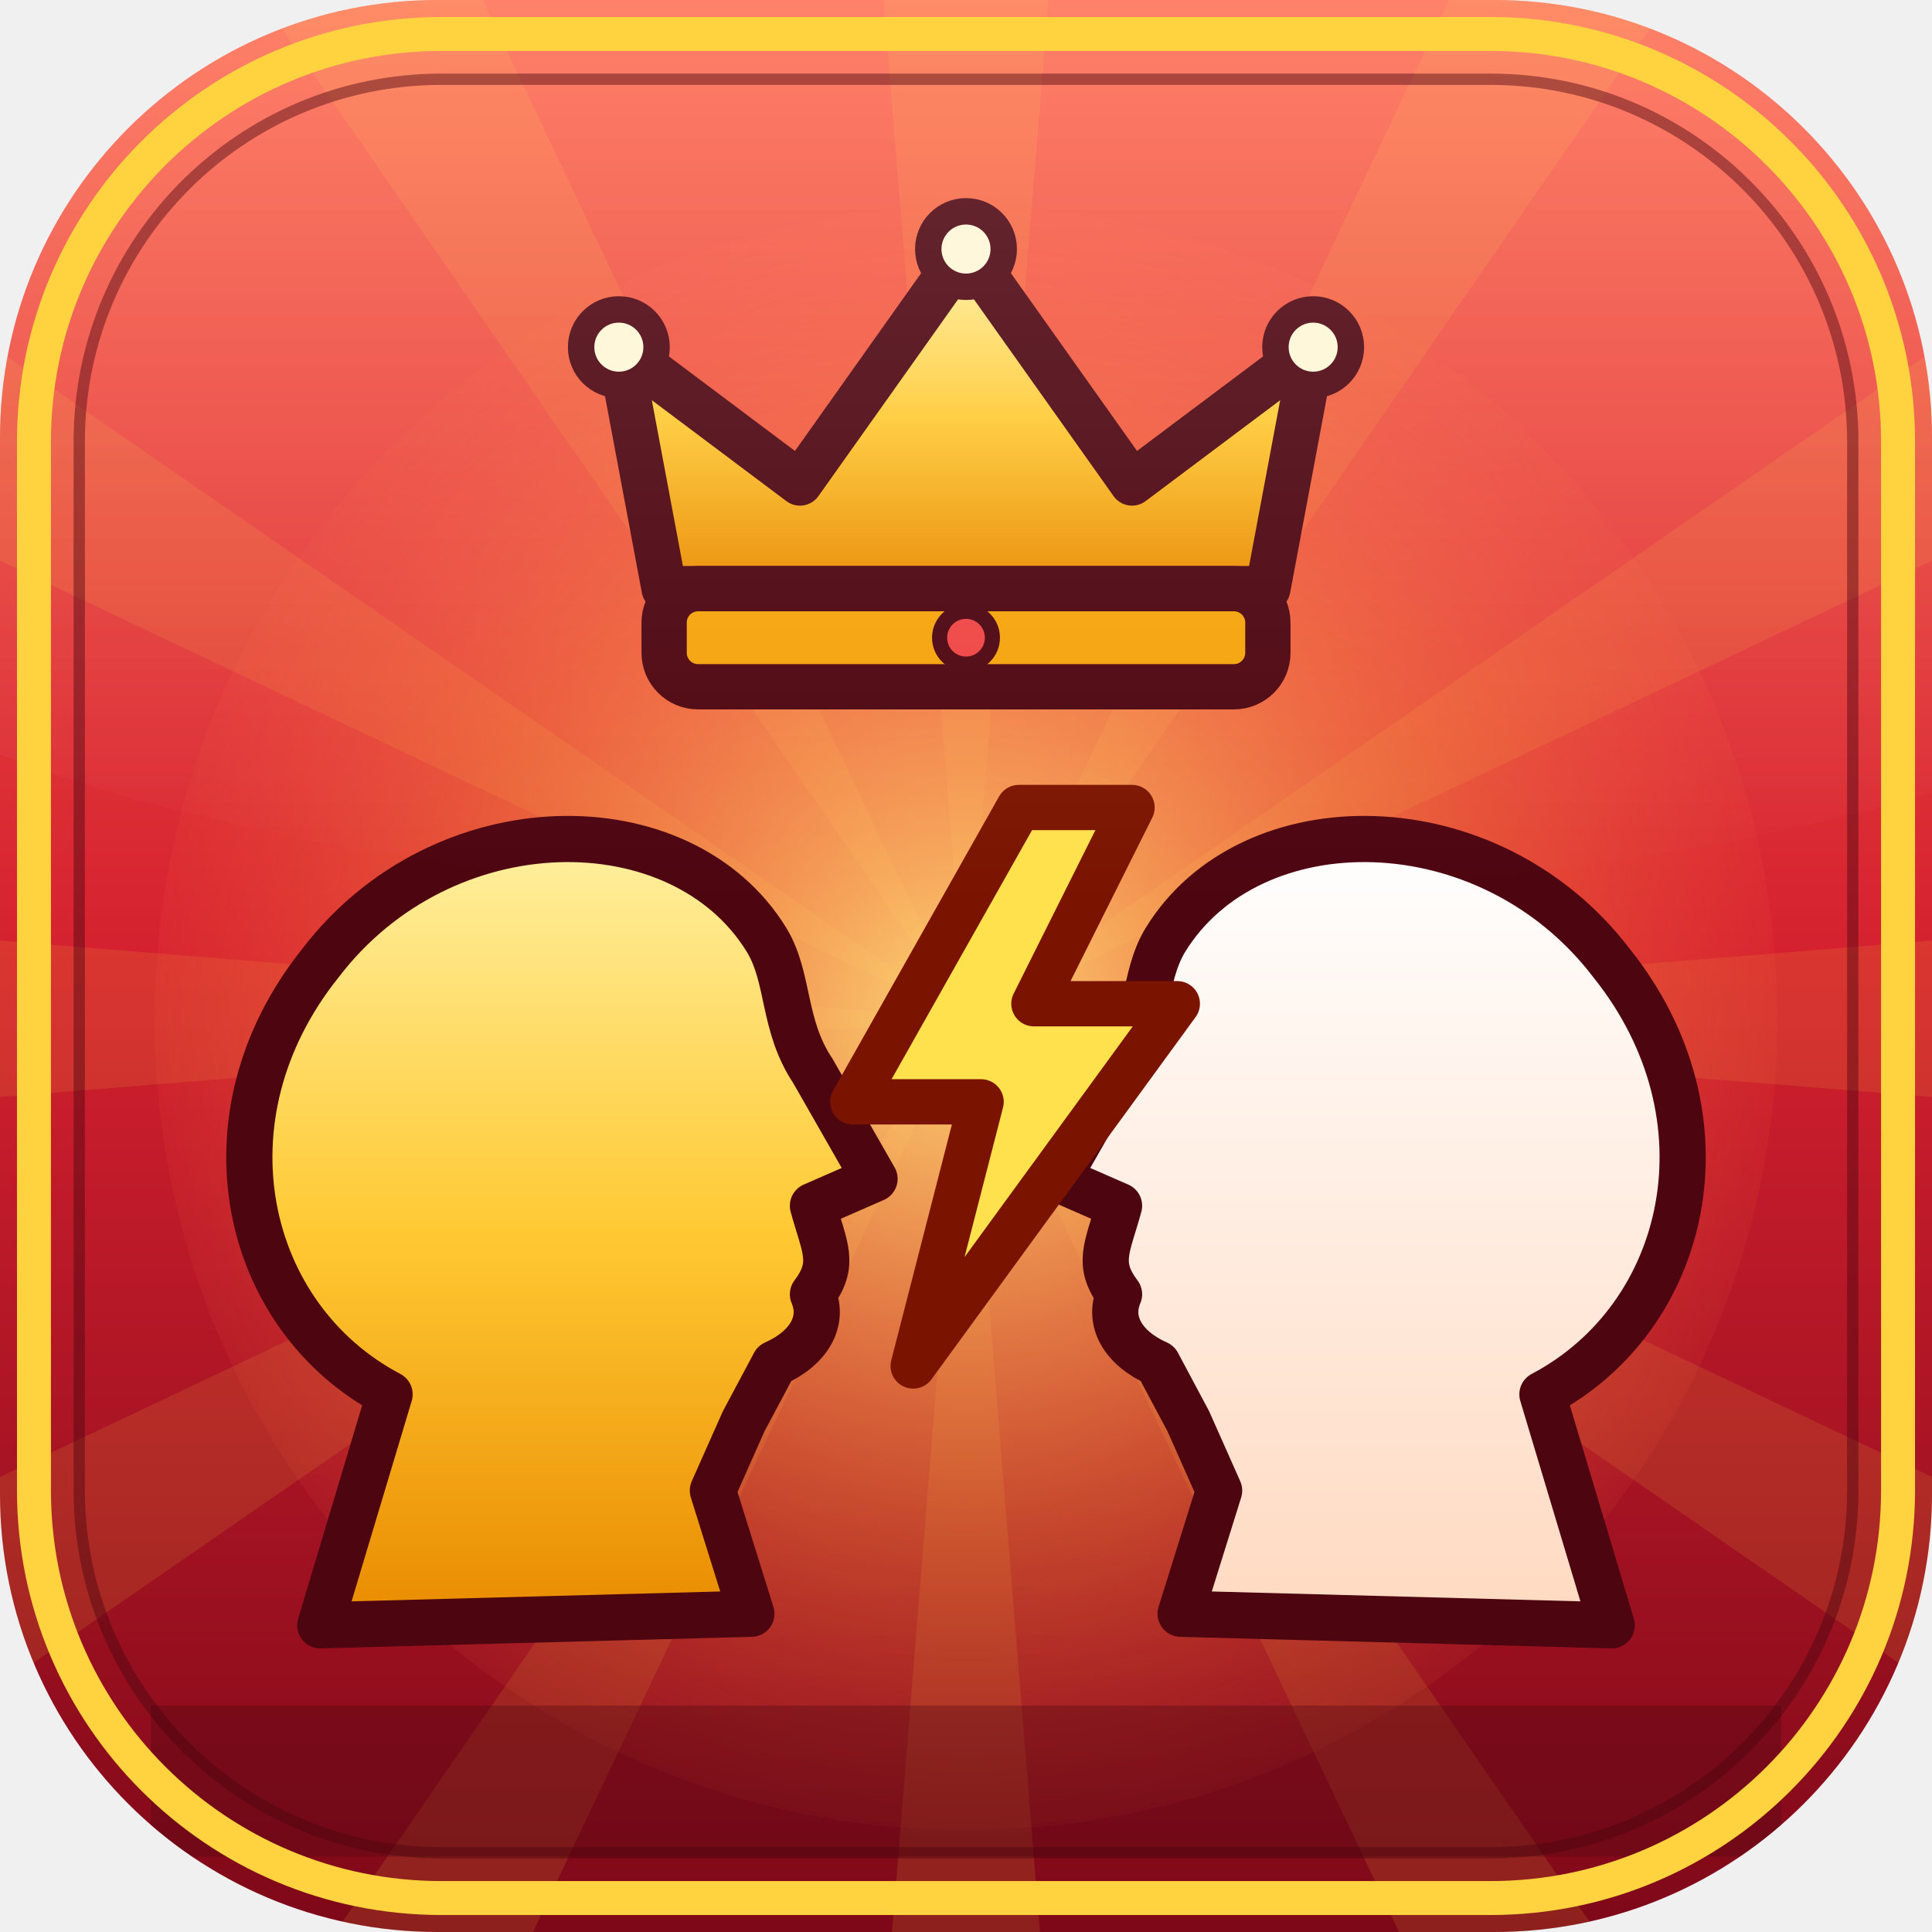
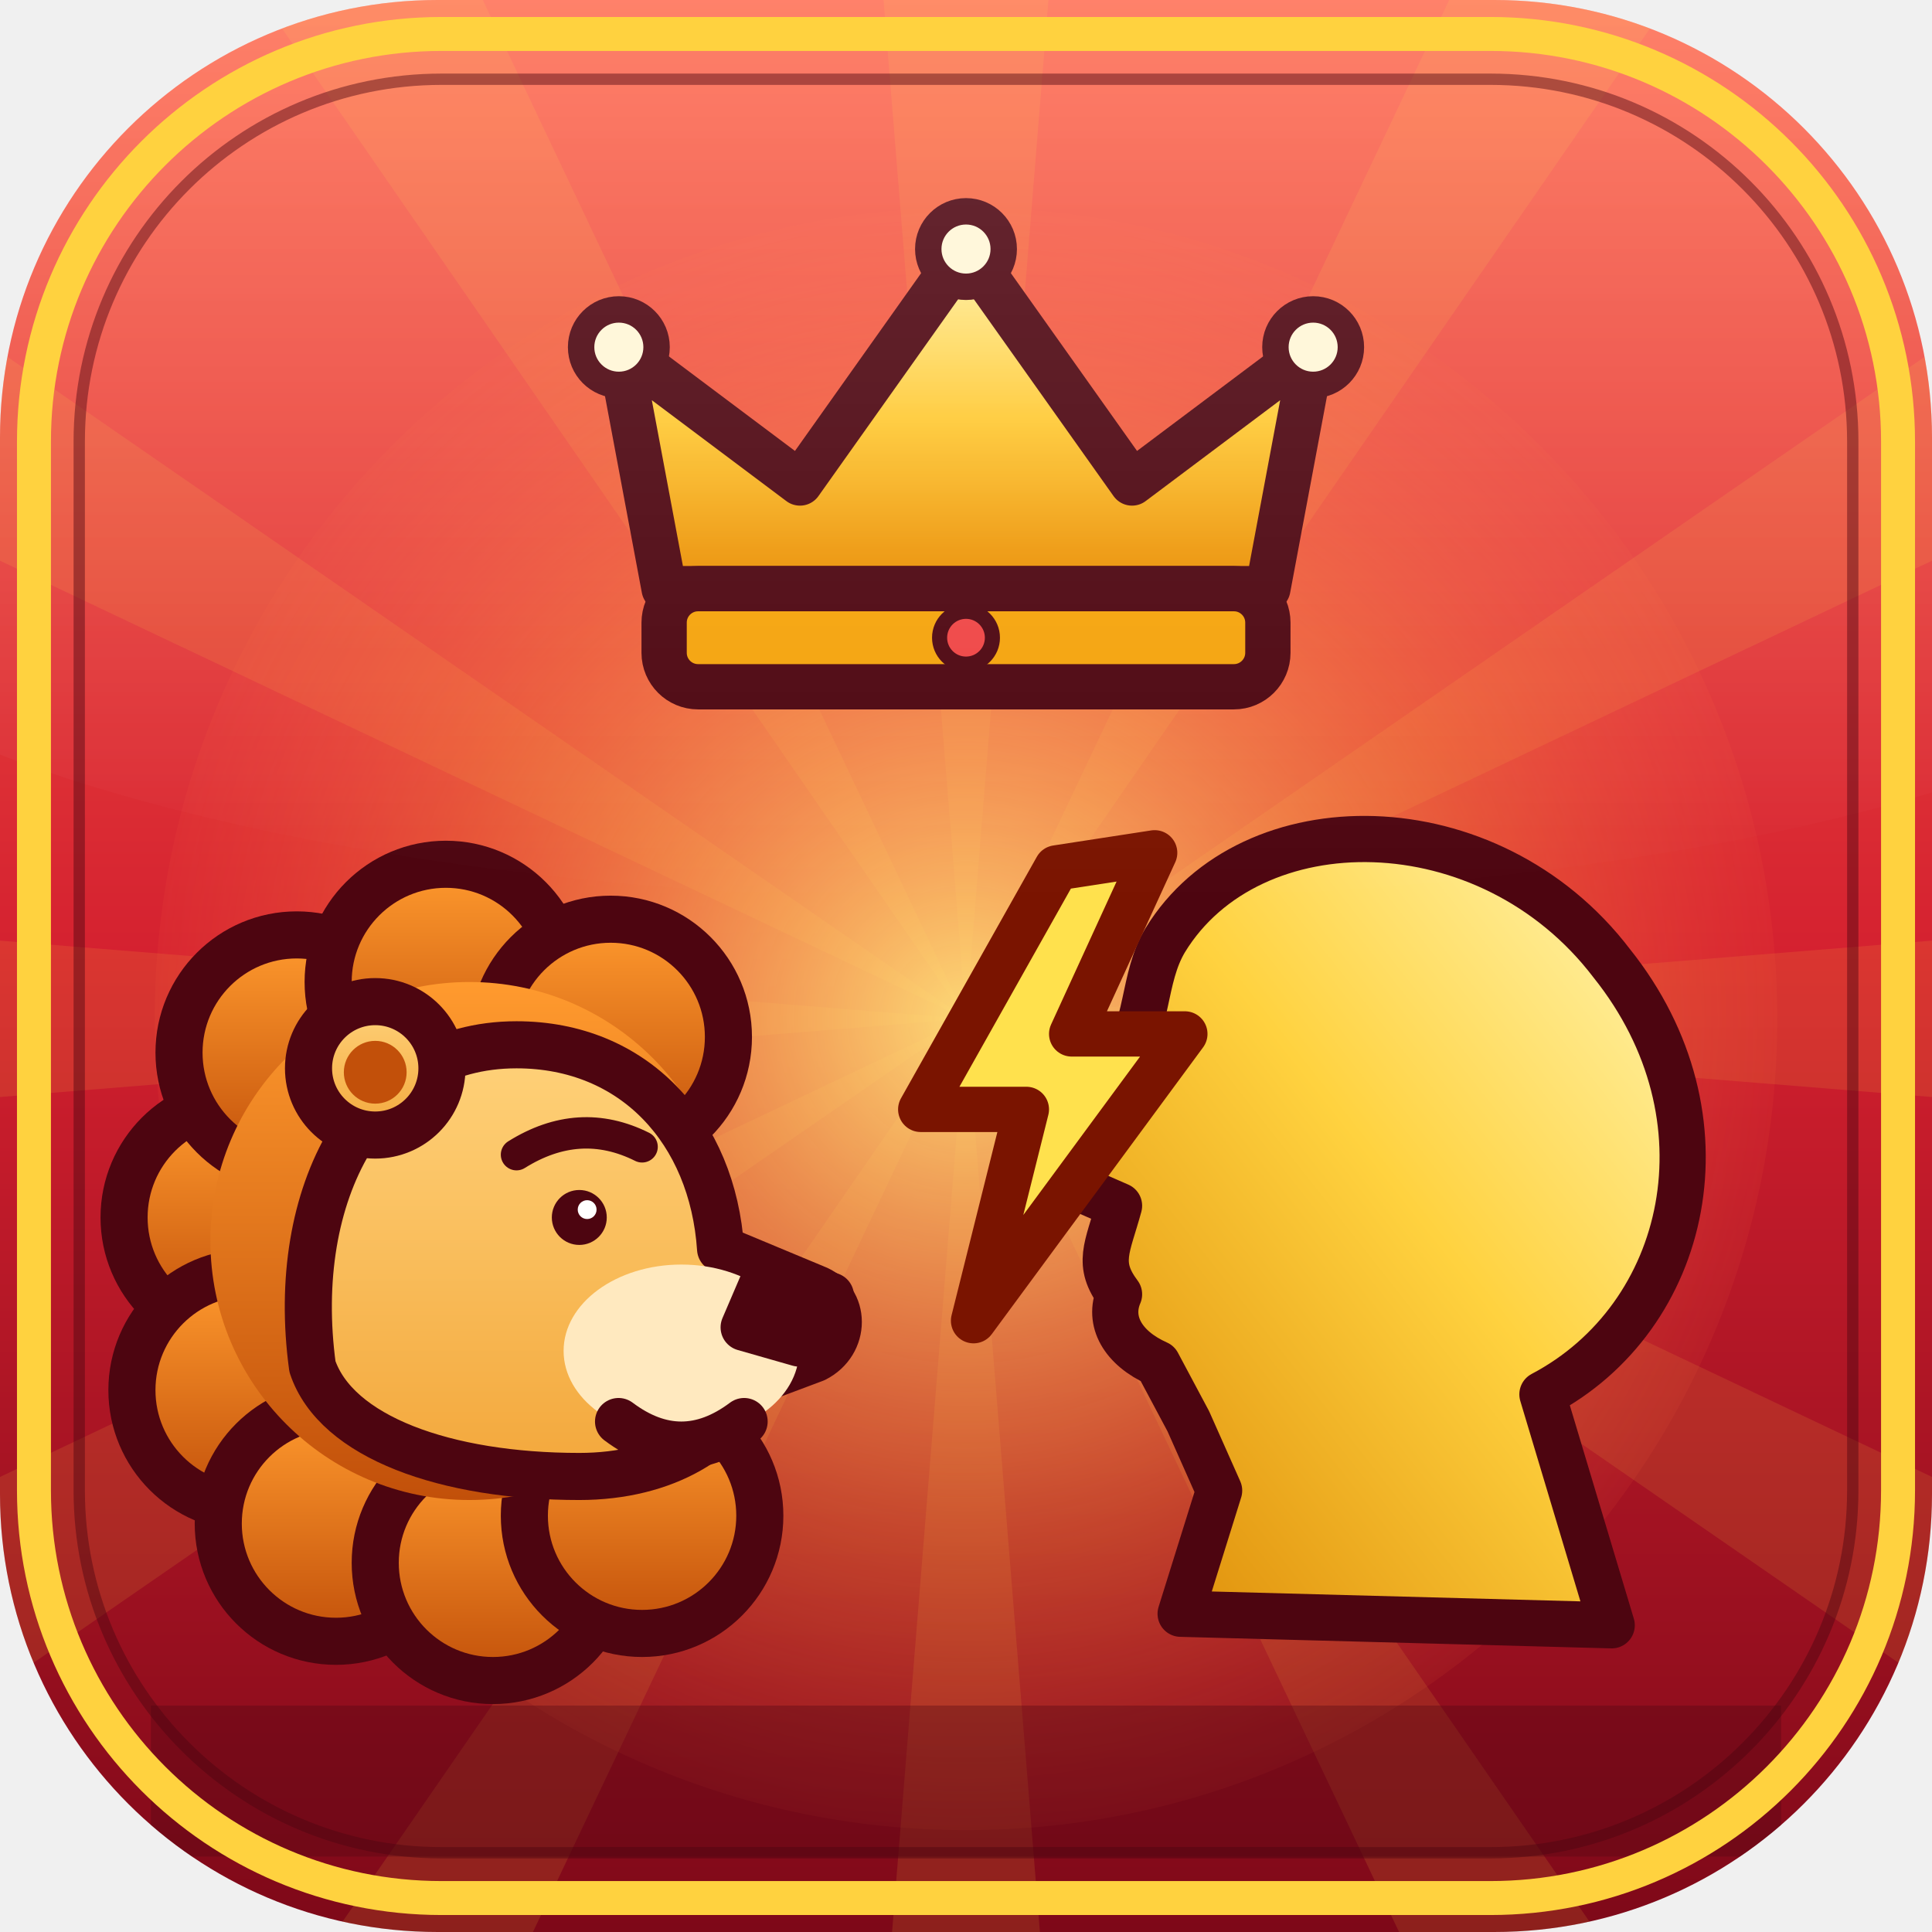
<svg xmlns="http://www.w3.org/2000/svg" viewBox="0 0 512 512" role="img" aria-label="ראש בראש">
  <defs>
    <linearGradient id="bg" x1="0" y1="0" x2="0" y2="1">
      <stop offset="0" stop-color="#ff6a4d" />
      <stop offset=".5" stop-color="#d4202f" />
      <stop offset="1" stop-color="#7d0818" />
    </linearGradient>
    <linearGradient id="gold" x1="0" y1="0" x2="0" y2="1">
      <stop offset="0" stop-color="#fff0a0" />
      <stop offset=".5" stop-color="#ffc933" />
      <stop offset="1" stop-color="#e98a00" />
    </linearGradient>
    <linearGradient id="cream" x1="0" y1="0" x2="0" y2="1">
      <stop offset="0" stop-color="#ffffff" />
      <stop offset="1" stop-color="#ffd9c0" />
+     </linearGradient>
+     <linearGradient id="gold2" x1="0" y1="0" x2="1" y2="1">
+       <stop offset="0" stop-color="#fff7b8" />
+       <stop offset=".45" stop-color="#ffd23f" />
+       <stop offset="1" stop-color="#d98200" />
+     </linearGradient>
+     <linearGradient id="mane" x1="0" y1="0" x2="0" y2="1">
+       <stop offset="0" stop-color="#ff9a2e" />
+       <stop offset="1" stop-color="#c2500a" />
+     </linearGradient>
+     <linearGradient id="fur" x1="0" y1="0" x2="0" y2="1">
+       <stop offset="0" stop-color="#ffd27a" />
+       <stop offset="1" stop-color="#f3a73b" />
    </linearGradient>
    <radialGradient id="glow" cx=".5" cy=".5" r=".55">
      <stop offset="0" stop-color="#ffe27a" stop-opacity=".95" />
      <stop offset=".6" stop-color="#ff9a3d" stop-opacity=".35" />
      <stop offset="1" stop-color="#ff5a3d" stop-opacity="0" />
    </radialGradient>
    <linearGradient id="gloss" x1="0" y1="0" x2="0" y2="1">
      <stop offset="0" stop-color="#fff" stop-opacity=".16" />
      <stop offset="1" stop-color="#fff" stop-opacity="0" />
    </linearGradient>
    <clipPath id="tile">
      <rect width="512" height="512" rx="116" />
    </clipPath>
    <path id="head" d="M44 236 62 176C24 156 12 104 44 64 76 22 138 22 160 58c6 10 4 22 12 34l16 28-16 7c3 11 6 15 0 23 3 7-1 14-10 18l-8 15-8 18 10 32z" />
  </defs>
  <g clip-path="url(#tile)">
    <rect width="512" height="512" fill="url(#bg)" />
    <g transform="translate(256 270)" fill="#ffd23f" opacity=".12">
      <path id="ray" d="M0 0 L-34 -420 L34 -420Z" />
      <use href="#ray" transform="rotate(30)" />
      <use href="#ray" transform="rotate(60)" />
      <use href="#ray" transform="rotate(90)" />
      <use href="#ray" transform="rotate(120)" />
      <use href="#ray" transform="rotate(150)" />
      <use href="#ray" transform="rotate(180)" />
      <use href="#ray" transform="rotate(210)" />
      <use href="#ray" transform="rotate(240)" />
      <use href="#ray" transform="rotate(270)" />
      <use href="#ray" transform="rotate(300)" />
      <use href="#ray" transform="rotate(330)" />
    </g>
    <circle cx="256" cy="270" r="215" fill="url(#glow)" />
    <g stroke="#4d0510" stroke-width="12" stroke-linejoin="round" stroke-linecap="round">
-       <use href="#head" fill="url(#gold)" transform="translate(40 190) scale(1.02)" />
-       <use href="#head" fill="url(#cream)" transform="translate(472 190) scale(-1.02 1.02)" />
-       <path d="M270 214 226 292h34l-18 70 70-96h-38l26-52z" fill="#ffe14d" stroke="#7a1400" />
+       <g transform="translate(10 202) scale(1.04)">
+         <g fill="url(#mane)">
+           <circle cx="110" cy="122" r="30" transform="translate(-58 -6)" />
+           <circle cx="110" cy="122" r="30" transform="translate(-44 -48)" />
+           <circle cx="110" cy="122" r="30" transform="translate(-6 -66)" />
+           <circle cx="110" cy="122" r="30" transform="translate(36 -52)" />
+           <circle cx="110" cy="122" r="30" transform="translate(-56 38)" />
+           <circle cx="110" cy="122" r="30" transform="translate(-34 72)" />
+           <circle cx="110" cy="122" r="30" transform="translate(6 82)" />
+           <circle cx="110" cy="122" r="30" transform="translate(44 70)" />
+         </g>
+         <circle cx="110" cy="122" r="66" fill="url(#mane)" stroke="none" />
+         <path d="M70 154c-6-44 14-82 52-82 30 0 50 22 52 52l24 10c8 3 8 14 0 18l-16 6c-6 14-22 24-44 24-34 0-62-10-68-28z" fill="url(#fur)" />
+         <ellipse cx="164" cy="150" rx="30" ry="22" fill="#ffe9bf" stroke="none" />
+         <path d="M148 168q16 12 32 0" fill="none" />
+         <path d="M186 130l16 6-8 12-14-4z" fill="#4d0510" />
+         <circle cx="138" cy="116" r="7" fill="#4d0510" stroke="none" />
+         <circle cx="140" cy="114" r="2.4" fill="#fff" stroke="none" />
+         <path d="M122 100q16-10 32-2" fill="none" stroke-width="8" />
+         <circle cx="86" cy="78" r="17" fill="url(#fur)" />
+         <circle cx="86" cy="79" r="8" fill="#c2500a" stroke="none" />
+       </g>
+       <use href="#head" fill="url(#gold2)" transform="translate(472 190) scale(-1.02 1.02)" />
+       <path d="M274 226 238 290h28l-14 56 56-76h-30l22-48z" fill="#ffe14d" stroke="#7a1400" transform="translate(6 4)" />
      <path d="M176 156 164 92l48 36 44-62 44 62 48-36-12 64z" fill="url(#gold)" />
      <rect x="176" y="156" width="160" height="26" rx="9" fill="#f5a30a" />
    </g>
    <g fill="#fff6d6" stroke="#4d0510" stroke-width="7">
      <circle cx="164" cy="92" r="10" />
      <circle cx="256" cy="66" r="10" />
      <circle cx="348" cy="92" r="10" />
    </g>
    <circle cx="256" cy="169" r="7" fill="#ef4444" stroke="#4d0510" stroke-width="4" />
    <path d="M40 452h432v40H40z" fill="#4d0510" opacity=".35" />
    <path d="M0 0h512v210C380 250 130 250 0 200z" fill="url(#gloss)" />
  </g>
  <rect x="9" y="9" width="494" height="494" rx="108" fill="none" stroke="#ffd23f" stroke-width="9" />
  <rect x="21" y="21" width="470" height="470" rx="96" fill="none" stroke="#4d0510" stroke-opacity=".45" stroke-width="3" />
</svg>
